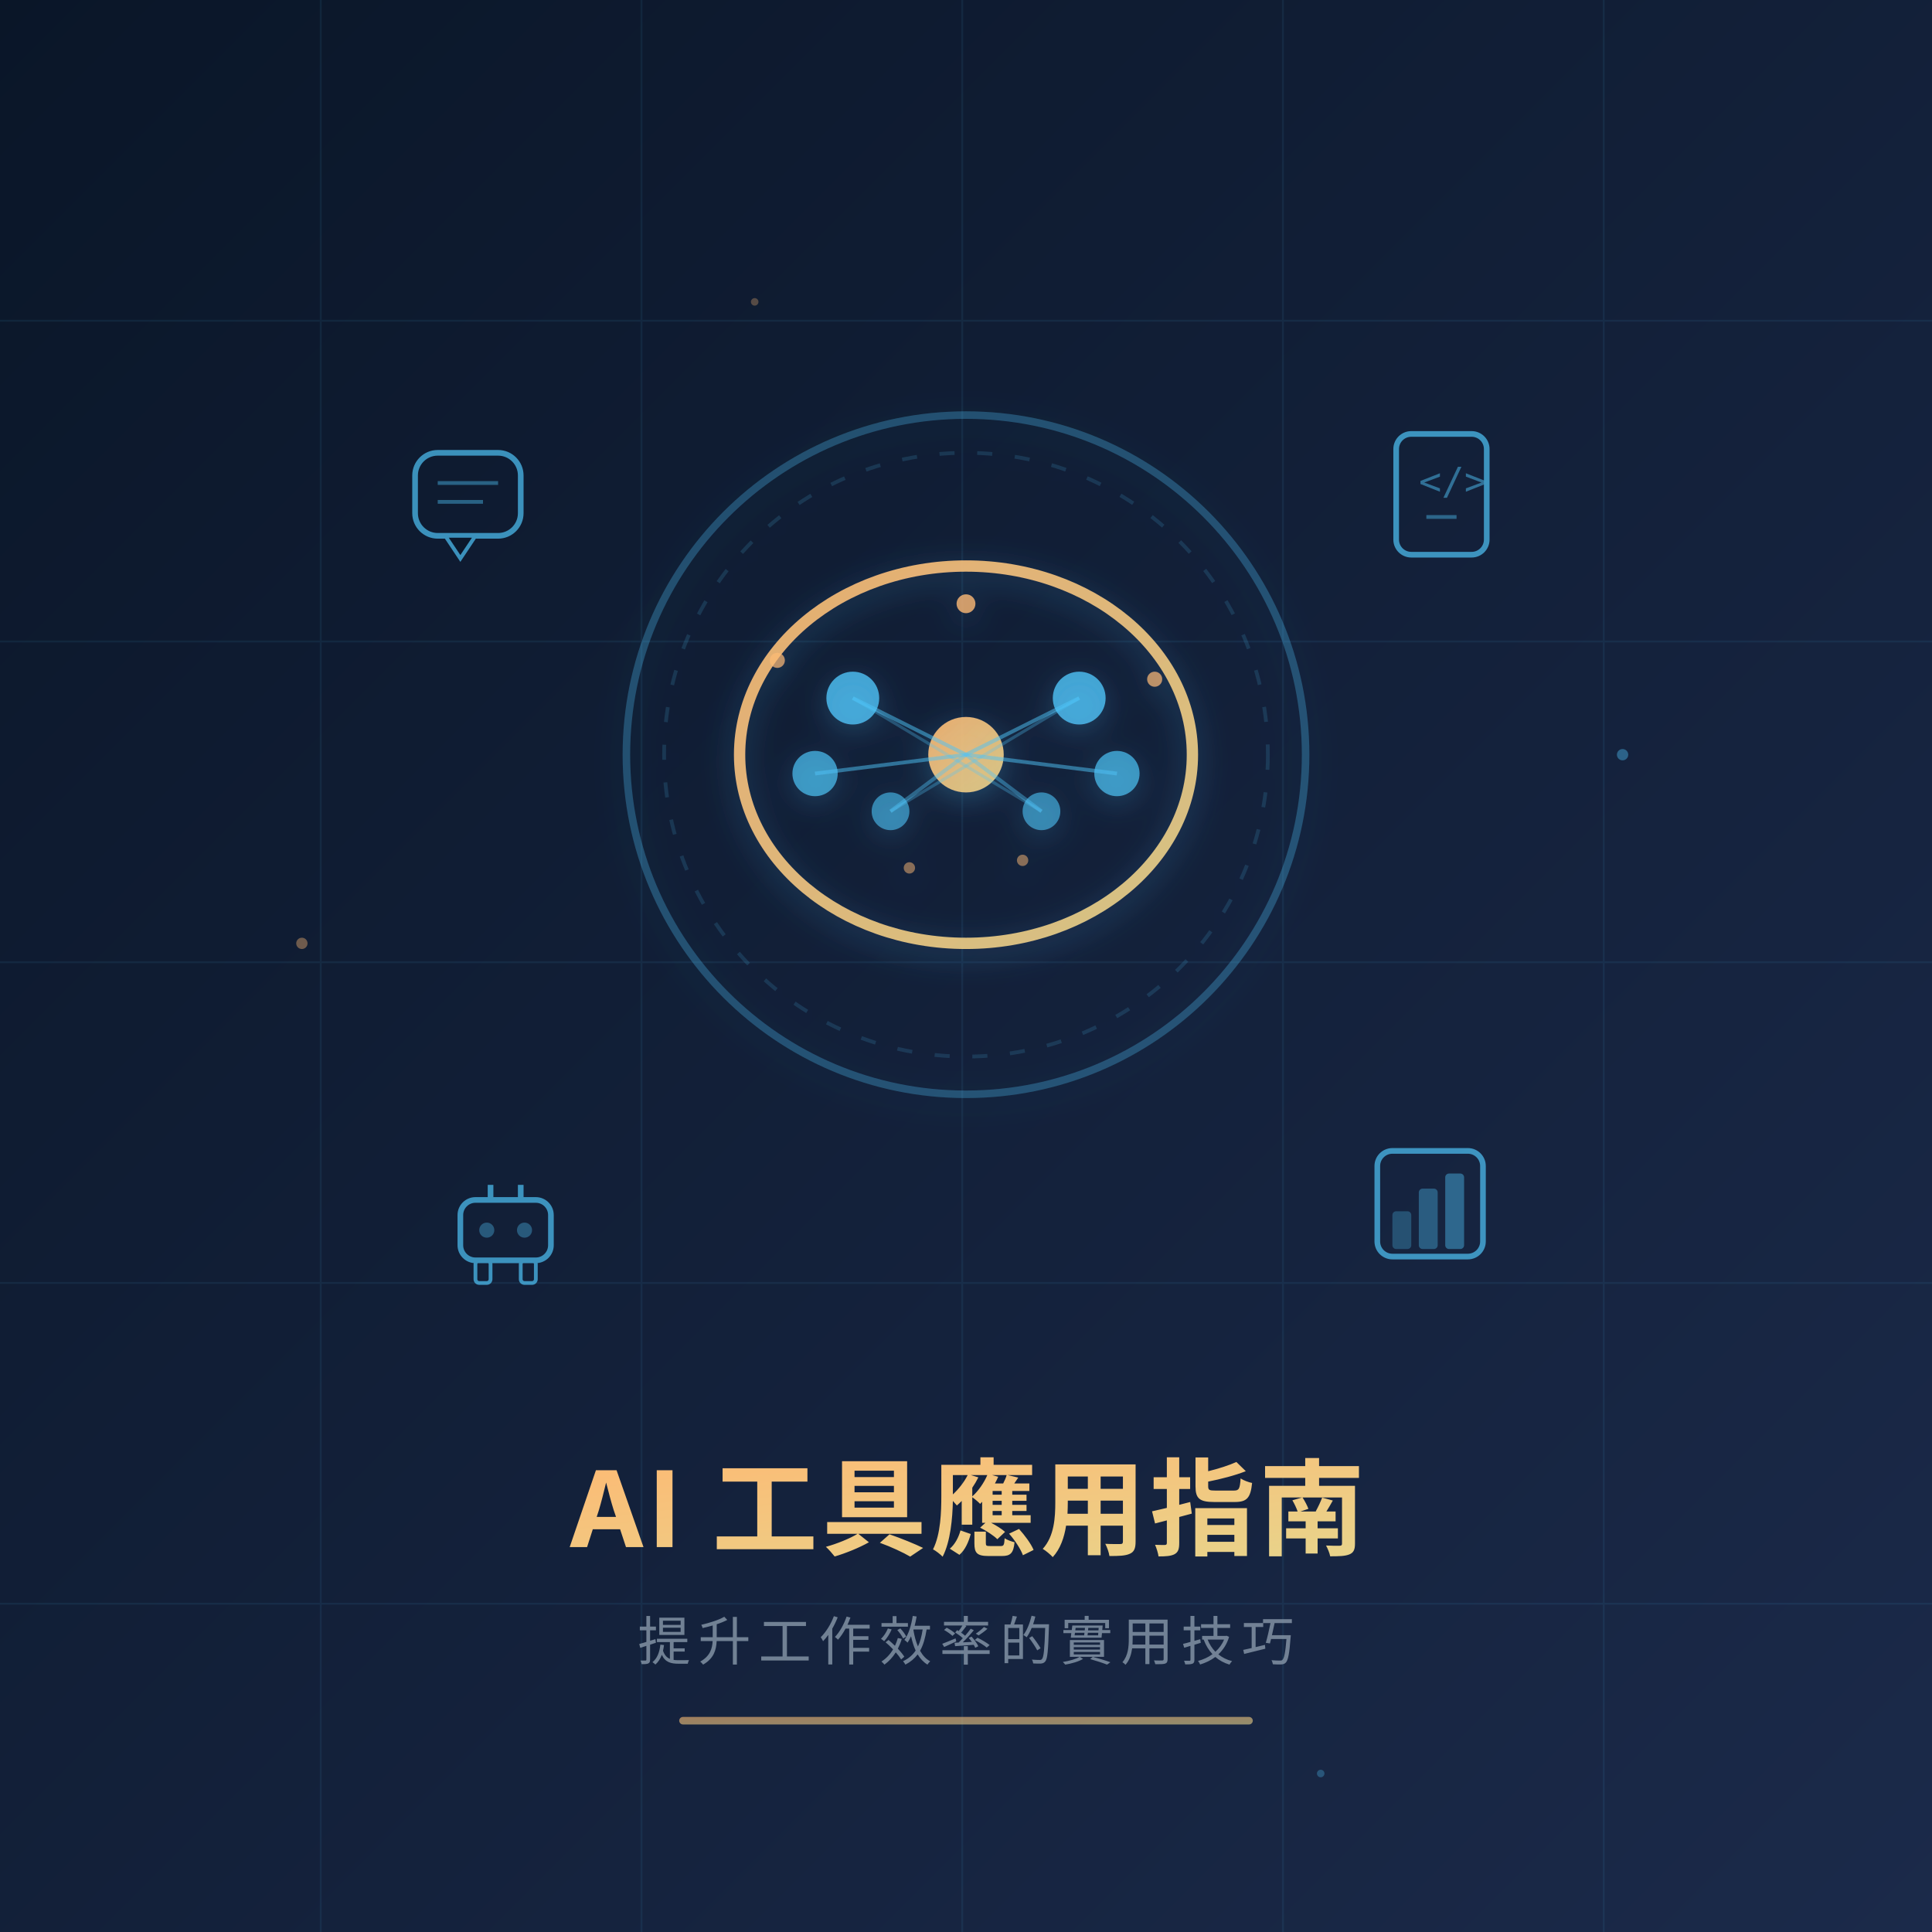
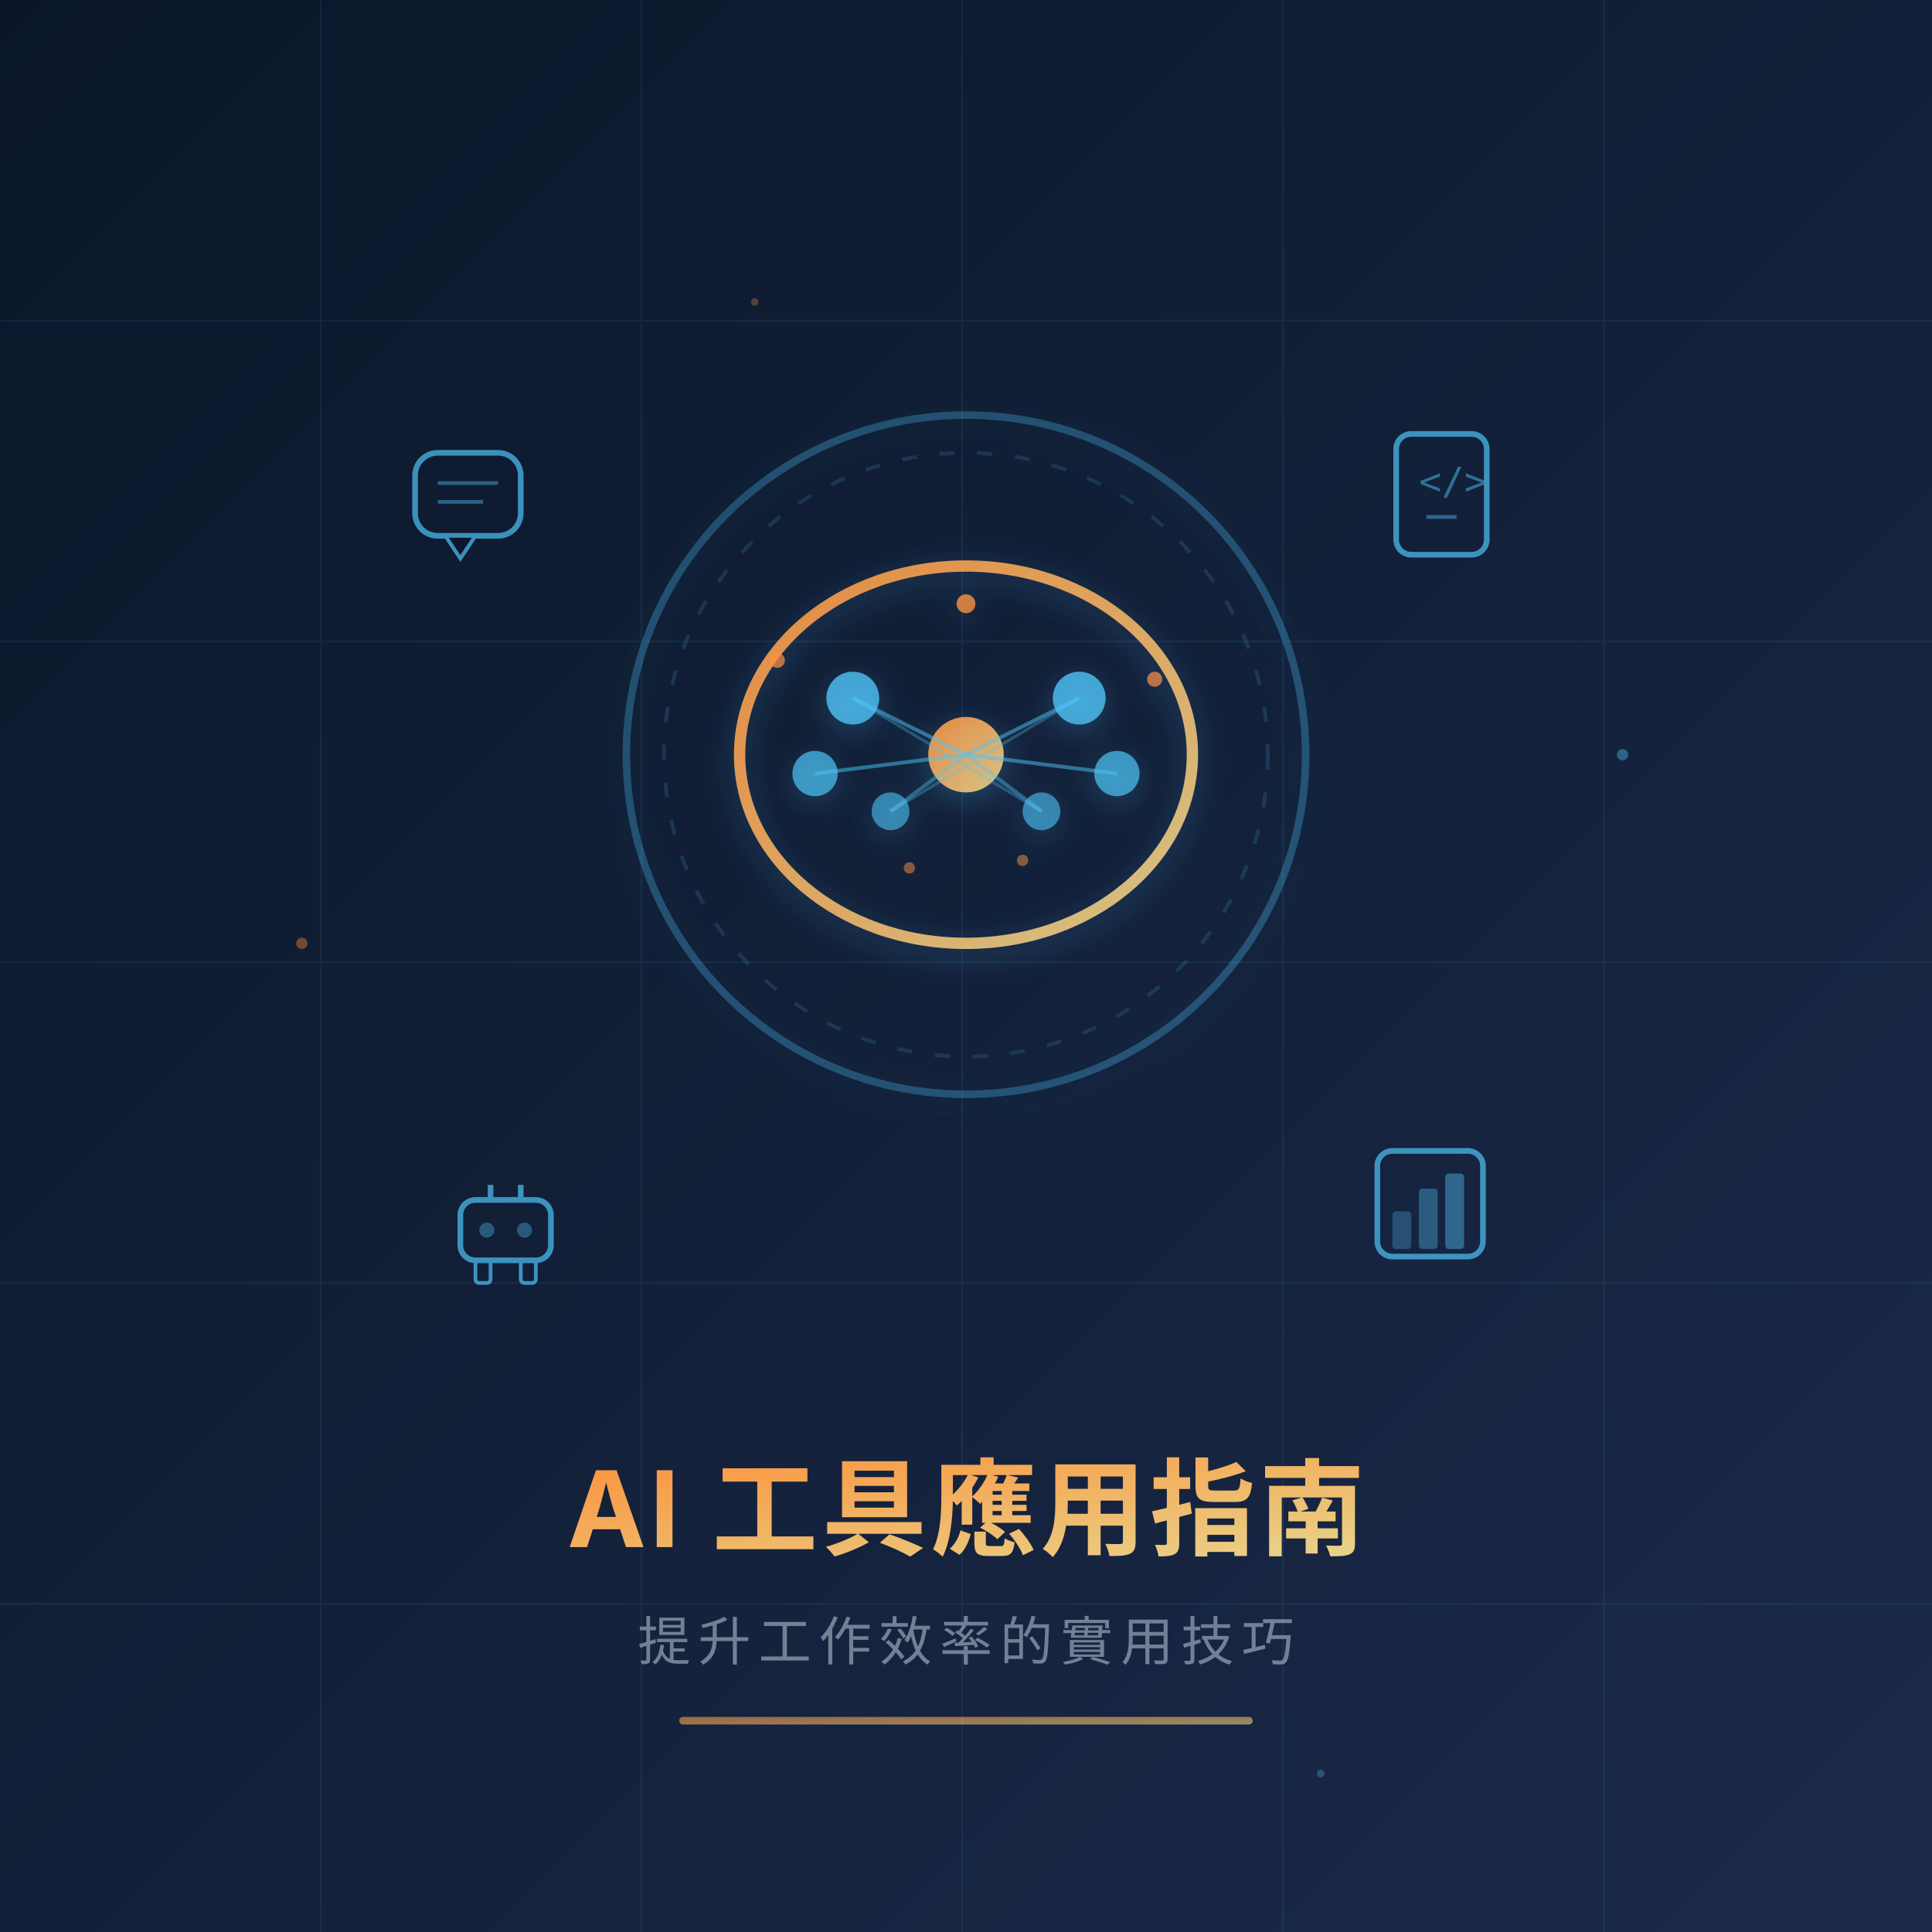
<svg xmlns="http://www.w3.org/2000/svg" viewBox="0 0 512 512" width="512" height="512">
  <defs>
    <linearGradient id="bg" x1="0%" y1="0%" x2="100%" y2="100%">
      <stop offset="0%" style="stop-color:#0a1628" />
      <stop offset="100%" style="stop-color:#1B2A4A" />
    </linearGradient>
    <linearGradient id="glow" x1="0%" y1="0%" x2="100%" y2="100%">
-       <stop offset="0%" style="stop-color:#FDBA74" />
+       <stop offset="0%" style="stop-color:#FB923C" />
      <stop offset="100%" style="stop-color:#E8D48B" />
    </linearGradient>
    <linearGradient id="accent" x1="0%" y1="0%" x2="100%" y2="100%">
      <stop offset="0%" style="stop-color:#4FC3F7" />
      <stop offset="100%" style="stop-color:#29B6F6" />
    </linearGradient>
    <filter id="shadow">
      <feDropShadow dx="0" dy="2" stdDeviation="4" flood-color="#4FC3F7" flood-opacity="0.3" />
    </filter>
  </defs>
  <rect width="512" height="512" fill="url(#bg)" />
  <g opacity="0.08" stroke="#4FC3F7" stroke-width="0.5">
    <line x1="0" y1="85" x2="512" y2="85" />
    <line x1="0" y1="170" x2="512" y2="170" />
    <line x1="0" y1="255" x2="512" y2="255" />
    <line x1="0" y1="340" x2="512" y2="340" />
    <line x1="0" y1="425" x2="512" y2="425" />
    <line x1="85" y1="0" x2="85" y2="512" />
    <line x1="170" y1="0" x2="170" y2="512" />
    <line x1="255" y1="0" x2="255" y2="512" />
    <line x1="340" y1="0" x2="340" y2="512" />
    <line x1="425" y1="0" x2="425" y2="512" />
  </g>
  <g transform="translate(256, 200)" filter="url(#shadow)">
    <circle cx="0" cy="0" r="90" fill="none" stroke="#4FC3F7" stroke-width="2" opacity="0.3" />
    <circle cx="0" cy="0" r="80" fill="none" stroke="#4FC3F7" stroke-width="1" opacity="0.15" stroke-dasharray="4,6" />
    <ellipse cx="0" cy="0" rx="60" ry="50" fill="none" stroke="url(#glow)" stroke-width="3" opacity="0.9" />
    <circle cx="-30" cy="-15" r="7" fill="#4FC3F7" opacity="0.8" />
    <circle cx="-20" cy="15" r="5" fill="#4FC3F7" opacity="0.6" />
    <circle cx="-40" cy="5" r="6" fill="#4FC3F7" opacity="0.7" />
    <circle cx="30" cy="-15" r="7" fill="#4FC3F7" opacity="0.8" />
    <circle cx="20" cy="15" r="5" fill="#4FC3F7" opacity="0.6" />
    <circle cx="40" cy="5" r="6" fill="#4FC3F7" opacity="0.7" />
    <circle cx="0" cy="0" r="10" fill="url(#glow)" opacity="0.9" />
    <line x1="-30" y1="-15" x2="0" y2="0" stroke="#4FC3F7" stroke-width="1" opacity="0.5" />
    <line x1="-20" y1="15" x2="0" y2="0" stroke="#4FC3F7" stroke-width="1" opacity="0.4" />
    <line x1="-40" y1="5" x2="0" y2="0" stroke="#4FC3F7" stroke-width="1" opacity="0.5" />
    <line x1="30" y1="-15" x2="0" y2="0" stroke="#4FC3F7" stroke-width="1" opacity="0.5" />
    <line x1="20" y1="15" x2="0" y2="0" stroke="#4FC3F7" stroke-width="1" opacity="0.4" />
    <line x1="40" y1="5" x2="0" y2="0" stroke="#4FC3F7" stroke-width="1" opacity="0.5" />
    <line x1="-30" y1="-15" x2="20" y2="15" stroke="#4FC3F7" stroke-width="0.8" opacity="0.3" />
    <line x1="30" y1="-15" x2="-20" y2="15" stroke="#4FC3F7" stroke-width="0.8" opacity="0.3" />
-     <circle cx="-50" cy="-25" r="2" fill="#FDBA74" opacity="0.7" />
-     <circle cx="50" cy="-20" r="2" fill="#FDBA74" opacity="0.7" />
-     <circle cx="0" cy="-40" r="2.5" fill="#FDBA74" opacity="0.8" />
-     <circle cx="-15" cy="30" r="1.5" fill="#FDBA74" opacity="0.5" />
-     <circle cx="15" cy="28" r="1.5" fill="#FDBA74" opacity="0.5" />
+     <circle cx="-50" cy="-25" r="2" fill="#FB923C" opacity="0.7" />
+     <circle cx="50" cy="-20" r="2" fill="#FB923C" opacity="0.7" />
+     <circle cx="0" cy="-40" r="2.5" fill="#FB923C" opacity="0.8" />
+     <circle cx="-15" cy="30" r="1.5" fill="#FB923C" opacity="0.5" />
+     <circle cx="15" cy="28" r="1.5" fill="#FB923C" opacity="0.5" />
  </g>
  <g transform="translate(110, 120)" opacity="0.7">
    <rect x="0" y="0" width="28" height="22" rx="6" fill="none" stroke="#4FC3F7" stroke-width="1.5" />
    <polygon points="8,22 12,28 16,22" fill="#0a1628" stroke="#4FC3F7" stroke-width="1" />
    <line x1="6" y1="8" x2="22" y2="8" stroke="#4FC3F7" stroke-width="1" opacity="0.6" />
    <line x1="6" y1="13" x2="18" y2="13" stroke="#4FC3F7" stroke-width="1" opacity="0.6" />
  </g>
  <g transform="translate(370, 115)" opacity="0.7">
    <rect x="0" y="0" width="24" height="32" rx="4" fill="none" stroke="#4FC3F7" stroke-width="1.5" />
    <text x="6" y="16" fill="#4FC3F7" font-size="10" font-family="monospace" opacity="0.7">&lt;/&gt;</text>
    <line x1="8" y1="22" x2="16" y2="22" stroke="#4FC3F7" stroke-width="1" opacity="0.6" />
  </g>
  <g transform="translate(120, 310)" opacity="0.7">
    <rect x="2" y="8" width="24" height="16" rx="4" fill="none" stroke="#4FC3F7" stroke-width="1.5" />
    <circle cx="9" cy="16" r="2" fill="#4FC3F7" opacity="0.5" />
    <circle cx="19" cy="16" r="2" fill="#4FC3F7" opacity="0.5" />
    <rect x="6" y="24" width="4" height="6" rx="1" fill="none" stroke="#4FC3F7" stroke-width="1" />
    <rect x="18" y="24" width="4" height="6" rx="1" fill="none" stroke="#4FC3F7" stroke-width="1" />
    <line x1="10" y1="4" x2="10" y2="8" stroke="#4FC3F7" stroke-width="1.5" />
    <line x1="18" y1="4" x2="18" y2="8" stroke="#4FC3F7" stroke-width="1.5" />
  </g>
  <g transform="translate(365, 305)" opacity="0.7">
    <rect x="0" y="0" width="28" height="28" rx="4" fill="none" stroke="#4FC3F7" stroke-width="1.5" />
    <rect x="4" y="16" width="5" height="10" rx="1" fill="#4FC3F7" opacity="0.4" />
    <rect x="11" y="10" width="5" height="16" rx="1" fill="#4FC3F7" opacity="0.5" />
    <rect x="18" y="6" width="5" height="20" rx="1" fill="#4FC3F7" opacity="0.6" />
  </g>
  <text x="256" y="410" text-anchor="middle" fill="url(#glow)" font-family="system-ui, -apple-system, sans-serif" font-size="28" font-weight="bold" letter-spacing="1">
    AI 工具應用指南
  </text>
  <text x="256" y="440" text-anchor="middle" fill="#8899AA" font-family="system-ui, -apple-system, sans-serif" font-size="14" letter-spacing="2" opacity="0.8">
    提升工作效率的實用技巧
  </text>
  <rect x="180" y="455" width="152" height="2" rx="1" fill="url(#glow)" opacity="0.6" />
-   <circle cx="80" cy="250" r="1.5" fill="#FDBA74" opacity="0.4">
+   <circle cx="80" cy="250" r="1.5" fill="#FB923C" opacity="0.4">
    <animate attributeName="opacity" values="0.4;0.8;0.4" dur="3s" repeatCount="indefinite" />
  </circle>
  <circle cx="430" cy="200" r="1.5" fill="#4FC3F7" opacity="0.4">
    <animate attributeName="opacity" values="0.4;0.8;0.4" dur="2.5s" repeatCount="indefinite" />
  </circle>
-   <circle cx="200" cy="80" r="1" fill="#FDBA74" opacity="0.3">
+   <circle cx="200" cy="80" r="1" fill="#FB923C" opacity="0.3">
    <animate attributeName="opacity" values="0.3;0.7;0.3" dur="4s" repeatCount="indefinite" />
  </circle>
  <circle cx="350" cy="470" r="1" fill="#4FC3F7" opacity="0.3">
    <animate attributeName="opacity" values="0.3;0.7;0.3" dur="3.5s" repeatCount="indefinite" />
  </circle>
</svg>
